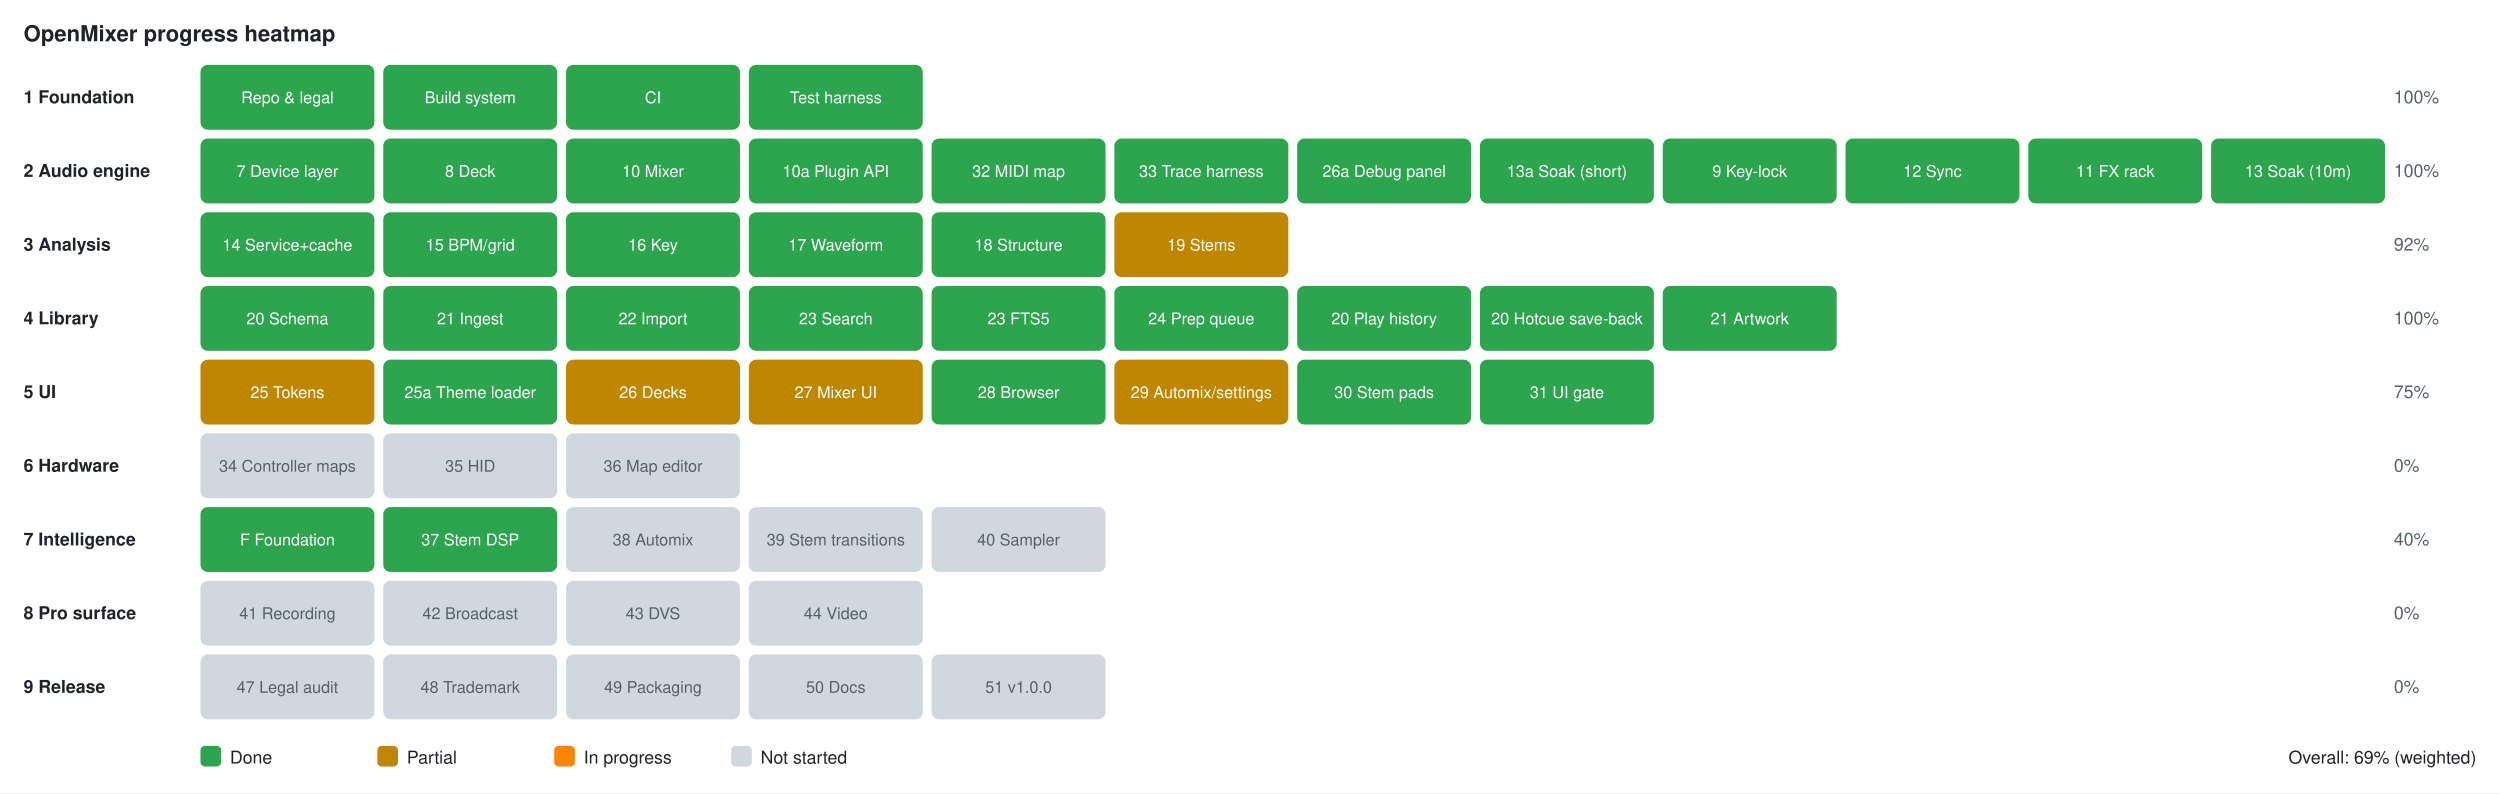
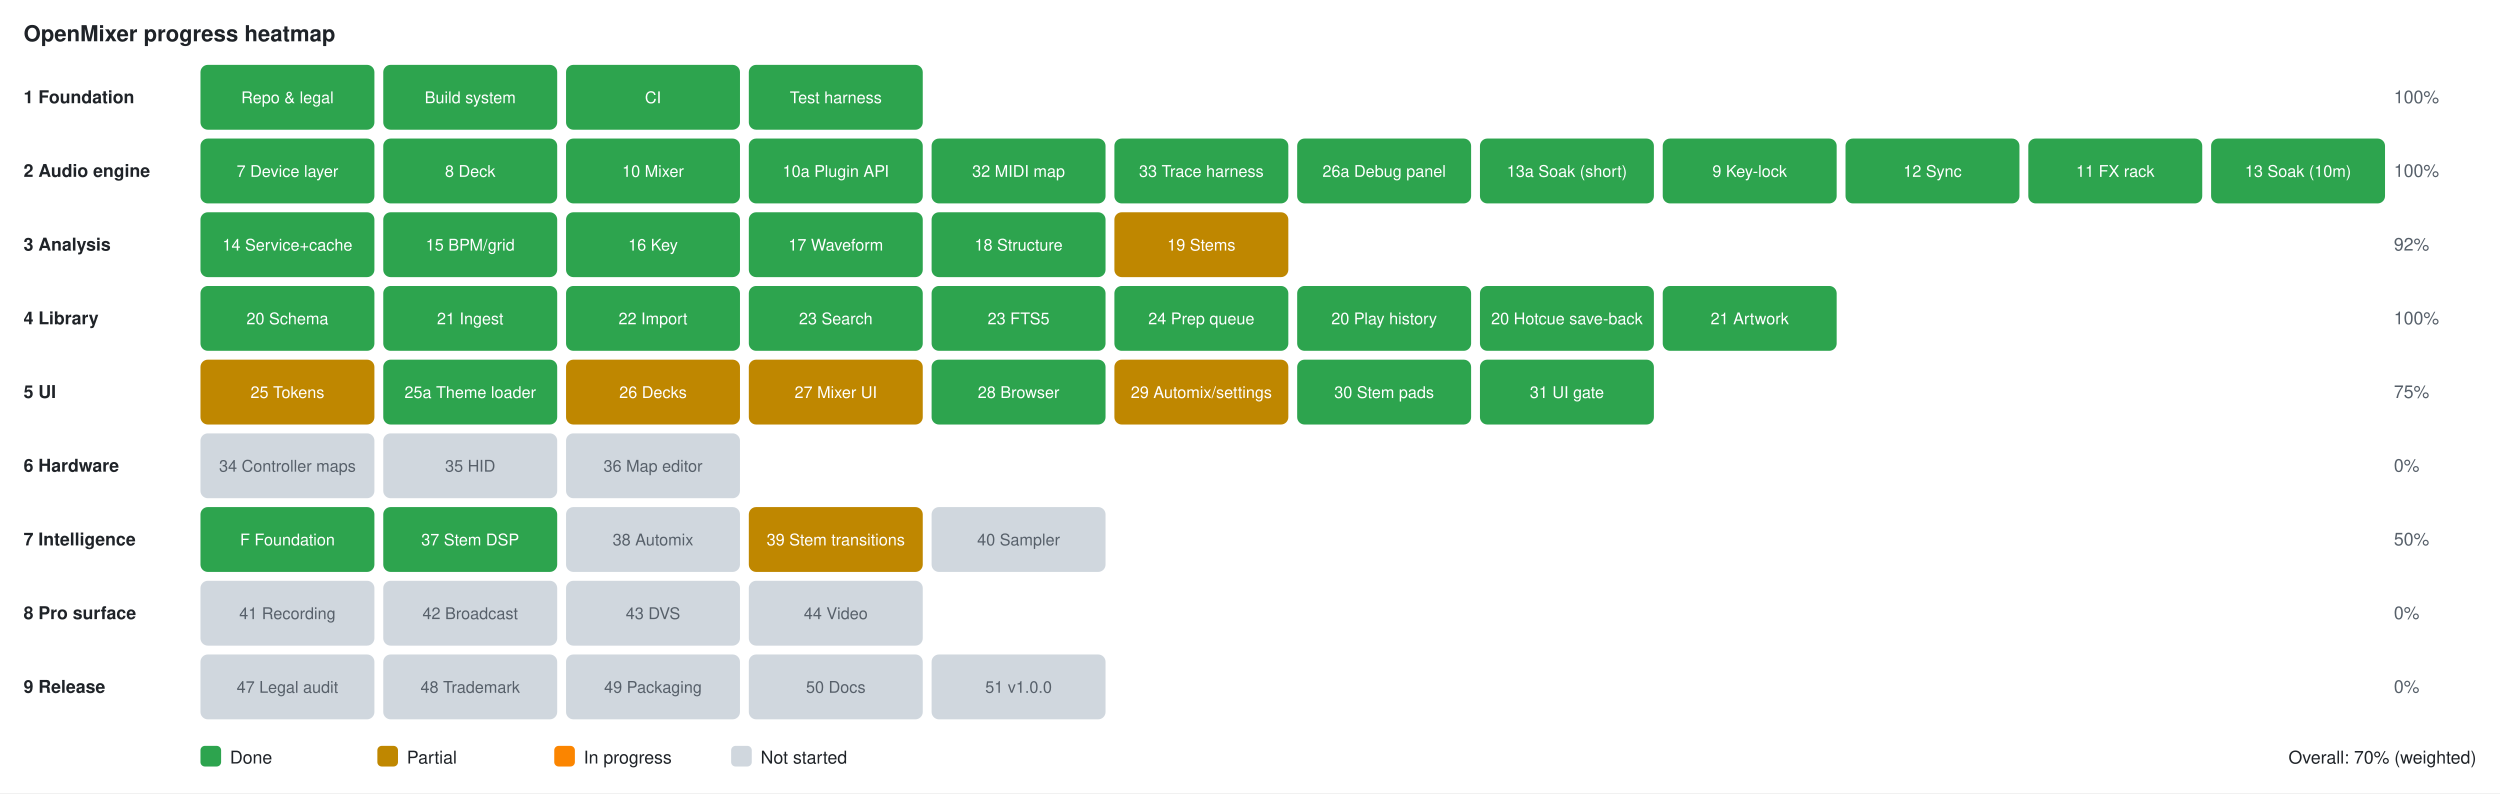
<svg xmlns="http://www.w3.org/2000/svg" width="1696" height="538" viewBox="0 0 1696 538" font-family="-apple-system,Segoe UI,Helvetica,Arial,sans-serif">
  <rect width="100%" height="100%" fill="#ffffff" />
  <text x="16" y="28" font-size="15" font-weight="600" fill="#1f2328">OpenMixer progress heatmap</text>
  <text x="16" y="70.0" font-size="12" font-weight="600" fill="#1f2328">1 Foundation</text>
  <g>
    <rect x="136" y="44" width="118" height="44" rx="5" fill="#2da44e" />
    <text x="195.0" y="70.0" font-size="11" text-anchor="middle" fill="#ffffff">Repo &amp; legal</text>
  </g>
  <g>
    <rect x="260" y="44" width="118" height="44" rx="5" fill="#2da44e" />
    <text x="319.0" y="70.0" font-size="11" text-anchor="middle" fill="#ffffff">Build system</text>
  </g>
  <g>
    <rect x="384" y="44" width="118" height="44" rx="5" fill="#2da44e" />
    <text x="443.0" y="70.0" font-size="11" text-anchor="middle" fill="#ffffff">CI</text>
  </g>
  <g>
    <rect x="508" y="44" width="118" height="44" rx="5" fill="#2da44e" />
    <text x="567.0" y="70.0" font-size="11" text-anchor="middle" fill="#ffffff">Test harness</text>
  </g>
  <text x="1624" y="70.0" font-size="12" fill="#57606a">100%</text>
  <text x="16" y="120.0" font-size="12" font-weight="600" fill="#1f2328">2 Audio engine</text>
  <g>
    <rect x="136" y="94" width="118" height="44" rx="5" fill="#2da44e" />
    <text x="195.0" y="120.0" font-size="11" text-anchor="middle" fill="#ffffff">7 Device layer</text>
  </g>
  <g>
    <rect x="260" y="94" width="118" height="44" rx="5" fill="#2da44e" />
    <text x="319.0" y="120.0" font-size="11" text-anchor="middle" fill="#ffffff">8 Deck</text>
  </g>
  <g>
    <rect x="384" y="94" width="118" height="44" rx="5" fill="#2da44e" />
    <text x="443.0" y="120.0" font-size="11" text-anchor="middle" fill="#ffffff">10 Mixer</text>
  </g>
  <g>
    <rect x="508" y="94" width="118" height="44" rx="5" fill="#2da44e" />
    <text x="567.0" y="120.0" font-size="11" text-anchor="middle" fill="#ffffff">10a Plugin API</text>
  </g>
  <g>
    <rect x="632" y="94" width="118" height="44" rx="5" fill="#2da44e" />
    <text x="691.0" y="120.0" font-size="11" text-anchor="middle" fill="#ffffff">32 MIDI map</text>
  </g>
  <g>
    <rect x="756" y="94" width="118" height="44" rx="5" fill="#2da44e" />
    <text x="815.0" y="120.0" font-size="11" text-anchor="middle" fill="#ffffff">33 Trace harness</text>
  </g>
  <g>
    <rect x="880" y="94" width="118" height="44" rx="5" fill="#2da44e" />
    <text x="939.0" y="120.0" font-size="11" text-anchor="middle" fill="#ffffff">26a Debug panel</text>
  </g>
  <g>
    <rect x="1004" y="94" width="118" height="44" rx="5" fill="#2da44e" />
    <text x="1063.0" y="120.0" font-size="11" text-anchor="middle" fill="#ffffff">13a Soak (short)</text>
  </g>
  <g>
    <rect x="1128" y="94" width="118" height="44" rx="5" fill="#2da44e" />
    <text x="1187.0" y="120.0" font-size="11" text-anchor="middle" fill="#ffffff">9 Key-lock</text>
  </g>
  <g>
    <rect x="1252" y="94" width="118" height="44" rx="5" fill="#2da44e" />
    <text x="1311.0" y="120.0" font-size="11" text-anchor="middle" fill="#ffffff">12 Sync</text>
  </g>
  <g>
    <rect x="1376" y="94" width="118" height="44" rx="5" fill="#2da44e" />
    <text x="1435.0" y="120.0" font-size="11" text-anchor="middle" fill="#ffffff">11 FX rack</text>
  </g>
  <g>
    <rect x="1500" y="94" width="118" height="44" rx="5" fill="#2da44e" />
    <text x="1559.0" y="120.0" font-size="11" text-anchor="middle" fill="#ffffff">13 Soak (10m)</text>
  </g>
  <text x="1624" y="120.0" font-size="12" fill="#57606a">100%</text>
  <text x="16" y="170.0" font-size="12" font-weight="600" fill="#1f2328">3 Analysis</text>
  <g>
    <rect x="136" y="144" width="118" height="44" rx="5" fill="#2da44e" />
    <text x="195.0" y="170.0" font-size="11" text-anchor="middle" fill="#ffffff">14 Service+cache</text>
  </g>
  <g>
    <rect x="260" y="144" width="118" height="44" rx="5" fill="#2da44e" />
    <text x="319.0" y="170.0" font-size="11" text-anchor="middle" fill="#ffffff">15 BPM/grid</text>
  </g>
  <g>
    <rect x="384" y="144" width="118" height="44" rx="5" fill="#2da44e" />
    <text x="443.0" y="170.0" font-size="11" text-anchor="middle" fill="#ffffff">16 Key</text>
  </g>
  <g>
    <rect x="508" y="144" width="118" height="44" rx="5" fill="#2da44e" />
    <text x="567.0" y="170.0" font-size="11" text-anchor="middle" fill="#ffffff">17 Waveform</text>
  </g>
  <g>
    <rect x="632" y="144" width="118" height="44" rx="5" fill="#2da44e" />
    <text x="691.0" y="170.0" font-size="11" text-anchor="middle" fill="#ffffff">18 Structure</text>
  </g>
  <g>
    <rect x="756" y="144" width="118" height="44" rx="5" fill="#bf8700" />
    <text x="815.0" y="170.0" font-size="11" text-anchor="middle" fill="#ffffff">19 Stems</text>
  </g>
  <text x="1624" y="170.0" font-size="12" fill="#57606a">92%</text>
  <text x="16" y="220.0" font-size="12" font-weight="600" fill="#1f2328">4 Library</text>
  <g>
    <rect x="136" y="194" width="118" height="44" rx="5" fill="#2da44e" />
    <text x="195.0" y="220.0" font-size="11" text-anchor="middle" fill="#ffffff">20 Schema</text>
  </g>
  <g>
    <rect x="260" y="194" width="118" height="44" rx="5" fill="#2da44e" />
    <text x="319.0" y="220.0" font-size="11" text-anchor="middle" fill="#ffffff">21 Ingest</text>
  </g>
  <g>
    <rect x="384" y="194" width="118" height="44" rx="5" fill="#2da44e" />
    <text x="443.0" y="220.0" font-size="11" text-anchor="middle" fill="#ffffff">22 Import</text>
  </g>
  <g>
    <rect x="508" y="194" width="118" height="44" rx="5" fill="#2da44e" />
    <text x="567.0" y="220.0" font-size="11" text-anchor="middle" fill="#ffffff">23 Search</text>
  </g>
  <g>
    <rect x="632" y="194" width="118" height="44" rx="5" fill="#2da44e" />
    <text x="691.0" y="220.0" font-size="11" text-anchor="middle" fill="#ffffff">23 FTS5</text>
  </g>
  <g>
    <rect x="756" y="194" width="118" height="44" rx="5" fill="#2da44e" />
    <text x="815.0" y="220.0" font-size="11" text-anchor="middle" fill="#ffffff">24 Prep queue</text>
  </g>
  <g>
    <rect x="880" y="194" width="118" height="44" rx="5" fill="#2da44e" />
    <text x="939.0" y="220.0" font-size="11" text-anchor="middle" fill="#ffffff">20 Play history</text>
  </g>
  <g>
    <rect x="1004" y="194" width="118" height="44" rx="5" fill="#2da44e" />
    <text x="1063.0" y="220.0" font-size="11" text-anchor="middle" fill="#ffffff">20 Hotcue save-back</text>
  </g>
  <g>
    <rect x="1128" y="194" width="118" height="44" rx="5" fill="#2da44e" />
    <text x="1187.0" y="220.0" font-size="11" text-anchor="middle" fill="#ffffff">21 Artwork</text>
  </g>
  <text x="1624" y="220.0" font-size="12" fill="#57606a">100%</text>
  <text x="16" y="270.0" font-size="12" font-weight="600" fill="#1f2328">5 UI</text>
  <g>
    <rect x="136" y="244" width="118" height="44" rx="5" fill="#bf8700" />
    <text x="195.0" y="270.0" font-size="11" text-anchor="middle" fill="#ffffff">25 Tokens</text>
  </g>
  <g>
    <rect x="260" y="244" width="118" height="44" rx="5" fill="#2da44e" />
    <text x="319.0" y="270.0" font-size="11" text-anchor="middle" fill="#ffffff">25a Theme loader</text>
  </g>
  <g>
    <rect x="384" y="244" width="118" height="44" rx="5" fill="#bf8700" />
    <text x="443.0" y="270.0" font-size="11" text-anchor="middle" fill="#ffffff">26 Decks</text>
  </g>
  <g>
    <rect x="508" y="244" width="118" height="44" rx="5" fill="#bf8700" />
    <text x="567.0" y="270.0" font-size="11" text-anchor="middle" fill="#ffffff">27 Mixer UI</text>
  </g>
  <g>
    <rect x="632" y="244" width="118" height="44" rx="5" fill="#2da44e" />
    <text x="691.0" y="270.0" font-size="11" text-anchor="middle" fill="#ffffff">28 Browser</text>
  </g>
  <g>
    <rect x="756" y="244" width="118" height="44" rx="5" fill="#bf8700" />
    <text x="815.0" y="270.0" font-size="11" text-anchor="middle" fill="#ffffff">29 Automix/settings</text>
  </g>
  <g>
    <rect x="880" y="244" width="118" height="44" rx="5" fill="#2da44e" />
    <text x="939.0" y="270.0" font-size="11" text-anchor="middle" fill="#ffffff">30 Stem pads</text>
  </g>
  <g>
    <rect x="1004" y="244" width="118" height="44" rx="5" fill="#2da44e" />
    <text x="1063.0" y="270.0" font-size="11" text-anchor="middle" fill="#ffffff">31 UI gate</text>
  </g>
  <text x="1624" y="270.0" font-size="12" fill="#57606a">75%</text>
  <text x="16" y="320.0" font-size="12" font-weight="600" fill="#1f2328">6 Hardware</text>
  <g>
    <rect x="136" y="294" width="118" height="44" rx="5" fill="#d0d7de" />
    <text x="195.0" y="320.0" font-size="11" text-anchor="middle" fill="#57606a">34 Controller maps</text>
  </g>
  <g>
    <rect x="260" y="294" width="118" height="44" rx="5" fill="#d0d7de" />
    <text x="319.0" y="320.0" font-size="11" text-anchor="middle" fill="#57606a">35 HID</text>
  </g>
  <g>
    <rect x="384" y="294" width="118" height="44" rx="5" fill="#d0d7de" />
    <text x="443.0" y="320.0" font-size="11" text-anchor="middle" fill="#57606a">36 Map editor</text>
  </g>
  <text x="1624" y="320.0" font-size="12" fill="#57606a">0%</text>
  <text x="16" y="370.0" font-size="12" font-weight="600" fill="#1f2328">7 Intelligence</text>
  <g>
    <rect x="136" y="344" width="118" height="44" rx="5" fill="#2da44e" />
    <text x="195.0" y="370.0" font-size="11" text-anchor="middle" fill="#ffffff">F Foundation</text>
  </g>
  <g>
    <rect x="260" y="344" width="118" height="44" rx="5" fill="#2da44e" />
    <text x="319.0" y="370.0" font-size="11" text-anchor="middle" fill="#ffffff">37 Stem DSP</text>
  </g>
  <g>
    <rect x="384" y="344" width="118" height="44" rx="5" fill="#d0d7de" />
    <text x="443.0" y="370.0" font-size="11" text-anchor="middle" fill="#57606a">38 Automix</text>
  </g>
  <g>
-     <rect x="508" y="344" width="118" height="44" rx="5" fill="#d0d7de" />
-     <text x="567.0" y="370.0" font-size="11" text-anchor="middle" fill="#57606a">39 Stem transitions</text>
+     <rect x="508" y="344" width="118" height="44" rx="5" fill="#bf8700" />
+     <text x="567.0" y="370.0" font-size="11" text-anchor="middle" fill="#ffffff">39 Stem transitions</text>
  </g>
  <g>
    <rect x="632" y="344" width="118" height="44" rx="5" fill="#d0d7de" />
    <text x="691.0" y="370.0" font-size="11" text-anchor="middle" fill="#57606a">40 Sampler</text>
  </g>
-   <text x="1624" y="370.0" font-size="12" fill="#57606a">40%</text>
+   <text x="1624" y="370.0" font-size="12" fill="#57606a">50%</text>
  <text x="16" y="420.0" font-size="12" font-weight="600" fill="#1f2328">8 Pro surface</text>
  <g>
    <rect x="136" y="394" width="118" height="44" rx="5" fill="#d0d7de" />
    <text x="195.0" y="420.0" font-size="11" text-anchor="middle" fill="#57606a">41 Recording</text>
  </g>
  <g>
    <rect x="260" y="394" width="118" height="44" rx="5" fill="#d0d7de" />
    <text x="319.0" y="420.0" font-size="11" text-anchor="middle" fill="#57606a">42 Broadcast</text>
  </g>
  <g>
    <rect x="384" y="394" width="118" height="44" rx="5" fill="#d0d7de" />
    <text x="443.0" y="420.0" font-size="11" text-anchor="middle" fill="#57606a">43 DVS</text>
  </g>
  <g>
    <rect x="508" y="394" width="118" height="44" rx="5" fill="#d0d7de" />
    <text x="567.0" y="420.0" font-size="11" text-anchor="middle" fill="#57606a">44 Video</text>
  </g>
  <text x="1624" y="420.0" font-size="12" fill="#57606a">0%</text>
  <text x="16" y="470.0" font-size="12" font-weight="600" fill="#1f2328">9 Release</text>
  <g>
    <rect x="136" y="444" width="118" height="44" rx="5" fill="#d0d7de" />
    <text x="195.0" y="470.0" font-size="11" text-anchor="middle" fill="#57606a">47 Legal audit</text>
  </g>
  <g>
    <rect x="260" y="444" width="118" height="44" rx="5" fill="#d0d7de" />
    <text x="319.0" y="470.0" font-size="11" text-anchor="middle" fill="#57606a">48 Trademark</text>
  </g>
  <g>
    <rect x="384" y="444" width="118" height="44" rx="5" fill="#d0d7de" />
    <text x="443.0" y="470.0" font-size="11" text-anchor="middle" fill="#57606a">49 Packaging</text>
  </g>
  <g>
    <rect x="508" y="444" width="118" height="44" rx="5" fill="#d0d7de" />
    <text x="567.0" y="470.0" font-size="11" text-anchor="middle" fill="#57606a">50 Docs</text>
  </g>
  <g>
    <rect x="632" y="444" width="118" height="44" rx="5" fill="#d0d7de" />
    <text x="691.0" y="470.0" font-size="11" text-anchor="middle" fill="#57606a">51 v1.0.0</text>
  </g>
  <text x="1624" y="470.0" font-size="12" fill="#57606a">0%</text>
  <rect x="136" y="506" width="14" height="14" rx="3" fill="#2da44e" />
  <text x="156" y="518" font-size="12" fill="#1f2328">Done</text>
  <rect x="256" y="506" width="14" height="14" rx="3" fill="#bf8700" />
  <text x="276" y="518" font-size="12" fill="#1f2328">Partial</text>
  <rect x="376" y="506" width="14" height="14" rx="3" fill="#fb8500" />
  <text x="396" y="518" font-size="12" fill="#1f2328">In progress</text>
  <rect x="496" y="506" width="14" height="14" rx="3" fill="#d0d7de" />
  <text x="516" y="518" font-size="12" fill="#1f2328">Not started</text>
-   <text x="1680" y="518" font-size="12" text-anchor="end" fill="#1f2328">Overall: 69% (weighted)</text>
+   <text x="1680" y="518" font-size="12" text-anchor="end" fill="#1f2328">Overall: 70% (weighted)</text>
</svg>
